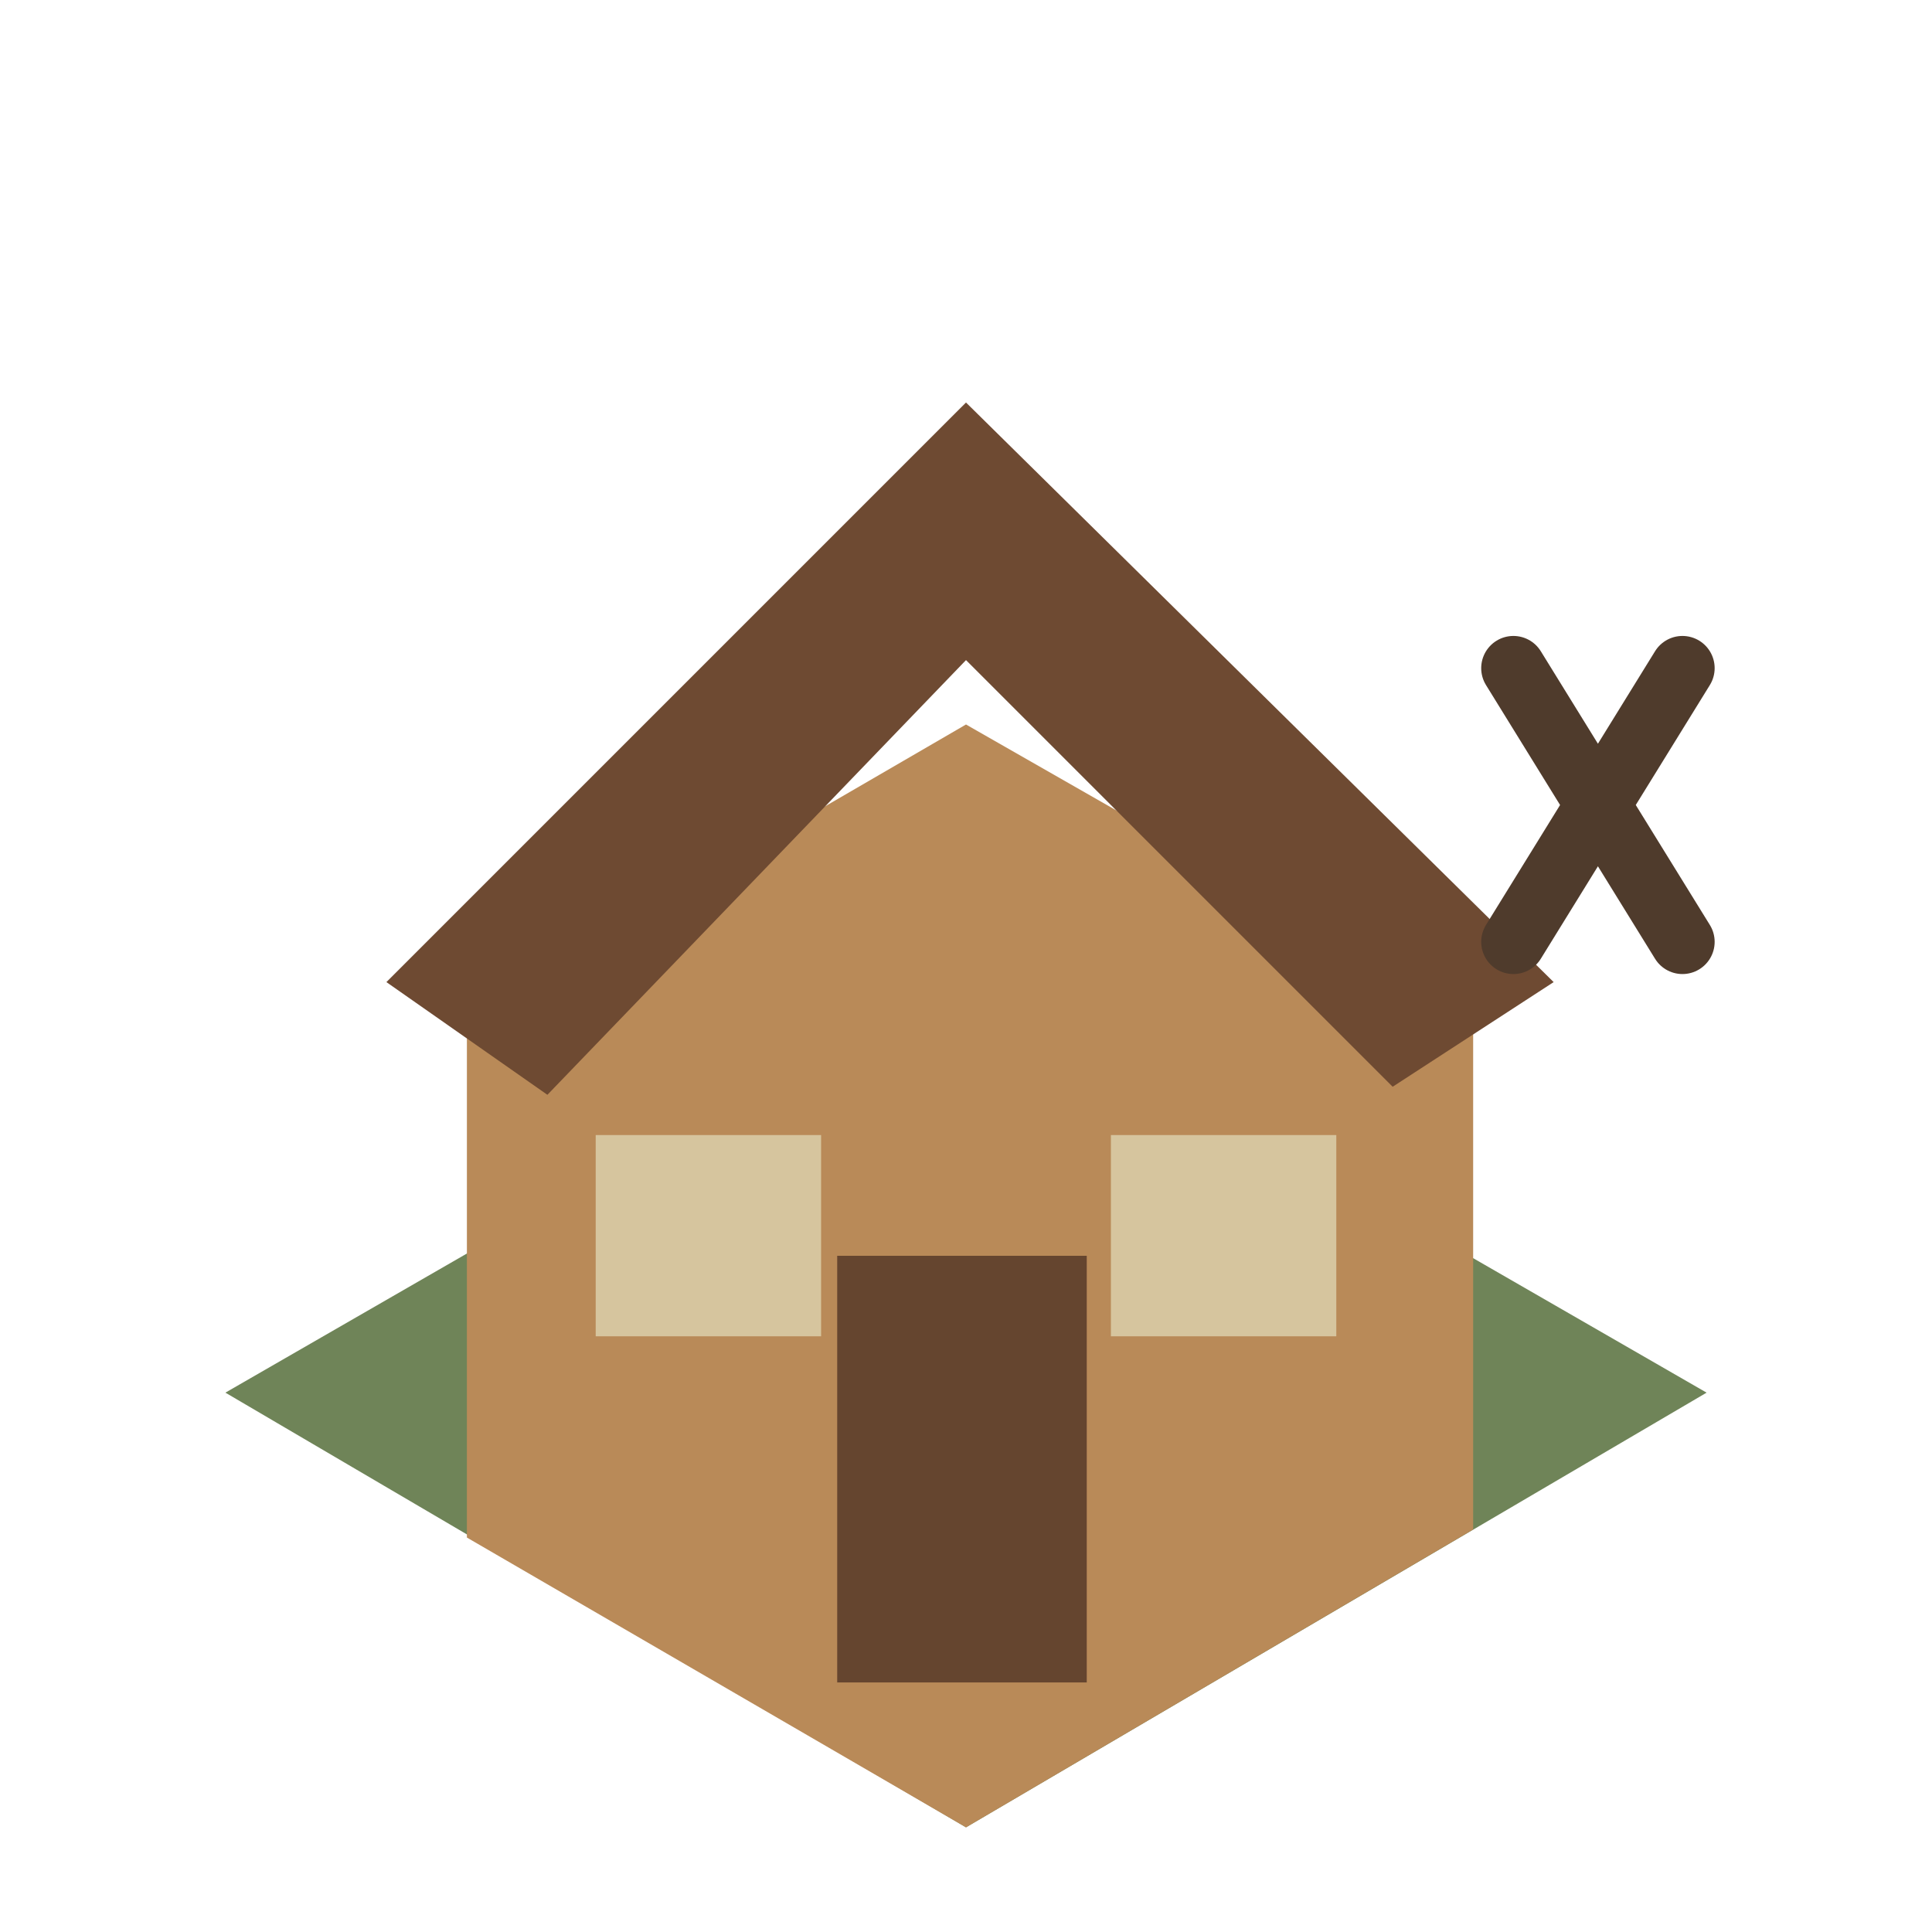
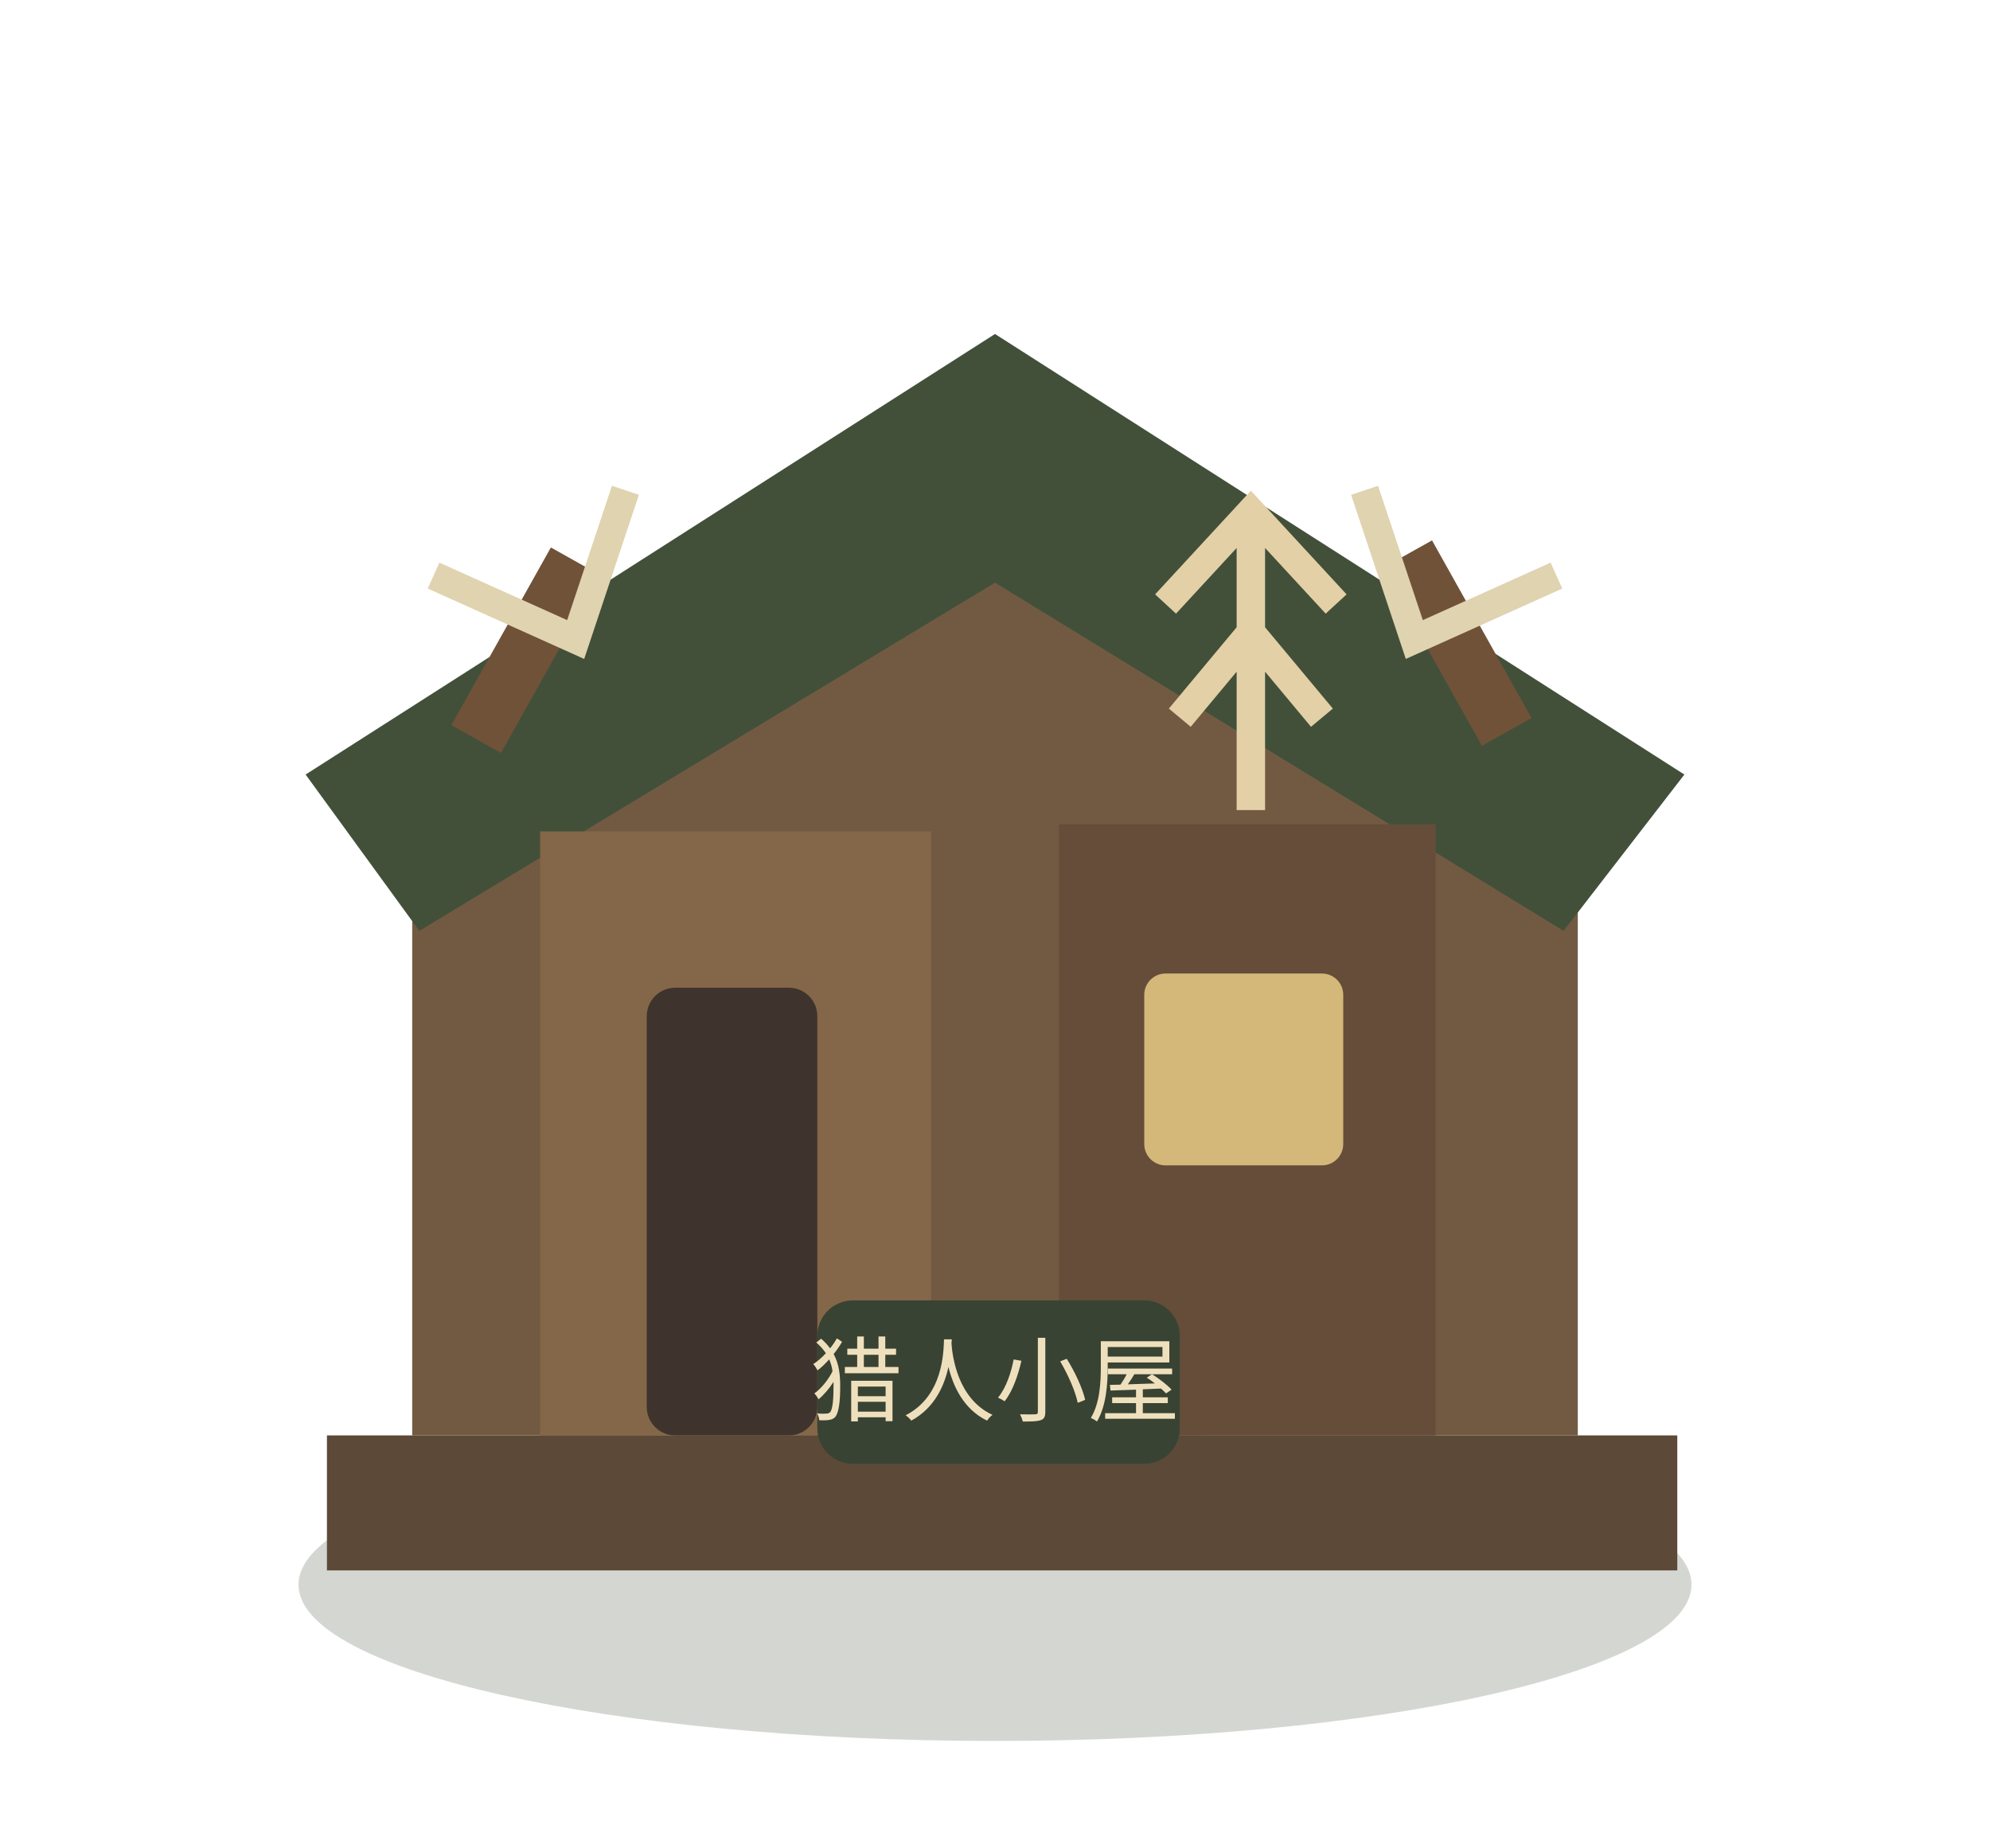
- <svg xmlns="http://www.w3.org/2000/svg" viewBox="0 0 240 240">
-   <path fill="#6f8458" d="M28 173 120 120l92 53-92 54z" />
-   <path fill="#b98a58" d="M58 126 120 90l63 36v64l-63 37-62-36z" />
-   <path fill="#6e4a32" d="m48 122 72-72 73 72-20 13-53-53-52 54z" />
-   <rect x="104" y="156" width="31" height="53" fill="#65452f" />
-   <path fill="#d6c59e" d="M74 141h28v25H74zm64 0h28v25h-28z" />
-   <path stroke="#4f3b2c" stroke-width="8" stroke-linecap="round" d="m188 83 21 34m0-34-21 34" />
+ <svg xmlns="http://www.w3.org/2000/svg" viewBox="0 0 280 260">
+   <ellipse cx="140" cy="223" rx="98" ry="22" fill="#526146" opacity=".25" />
+   <path d="M58 202V105l82-50 82 50v97Z" fill="#725a42" />
+   <path d="M43 109l97-62 97 62-17 22-80-49-81 49Z" fill="#42503a" />
+   <path d="M76 117h55v85H76Z" fill="#846748" />
+   <path d="M149 116h53v86h-53Z" fill="#654d39" />
+   <rect x="91" y="139" width="24" height="63" rx="4" fill="#3e342d" />
+   <rect x="161" y="137" width="28" height="27" rx="3" fill="#d3b879" />
+   <path d="M176 114V72M164 85l12-13 12 13M166 101l10-12 10 12" fill="none" stroke="#e3d0a7" stroke-width="4" />
+   <path d="M46 202h190v19H46Z" fill="#5d4938" />
+   <path d="M67 104l14-25M212 103l-14-25" stroke="#705239" stroke-width="8" />
+   <path d="M61 81l20 9 7-21M219 81l-20 9-7-21" fill="none" stroke="#e0d3b0" stroke-width="4" />
+   <rect x="115" y="183" width="51" height="23" rx="5" fill="#394333" />
+   <text x="140" y="199" text-anchor="middle" font-family="sans-serif" font-size="13" fill="#efe0bd">猎人小屋</text>
</svg>
